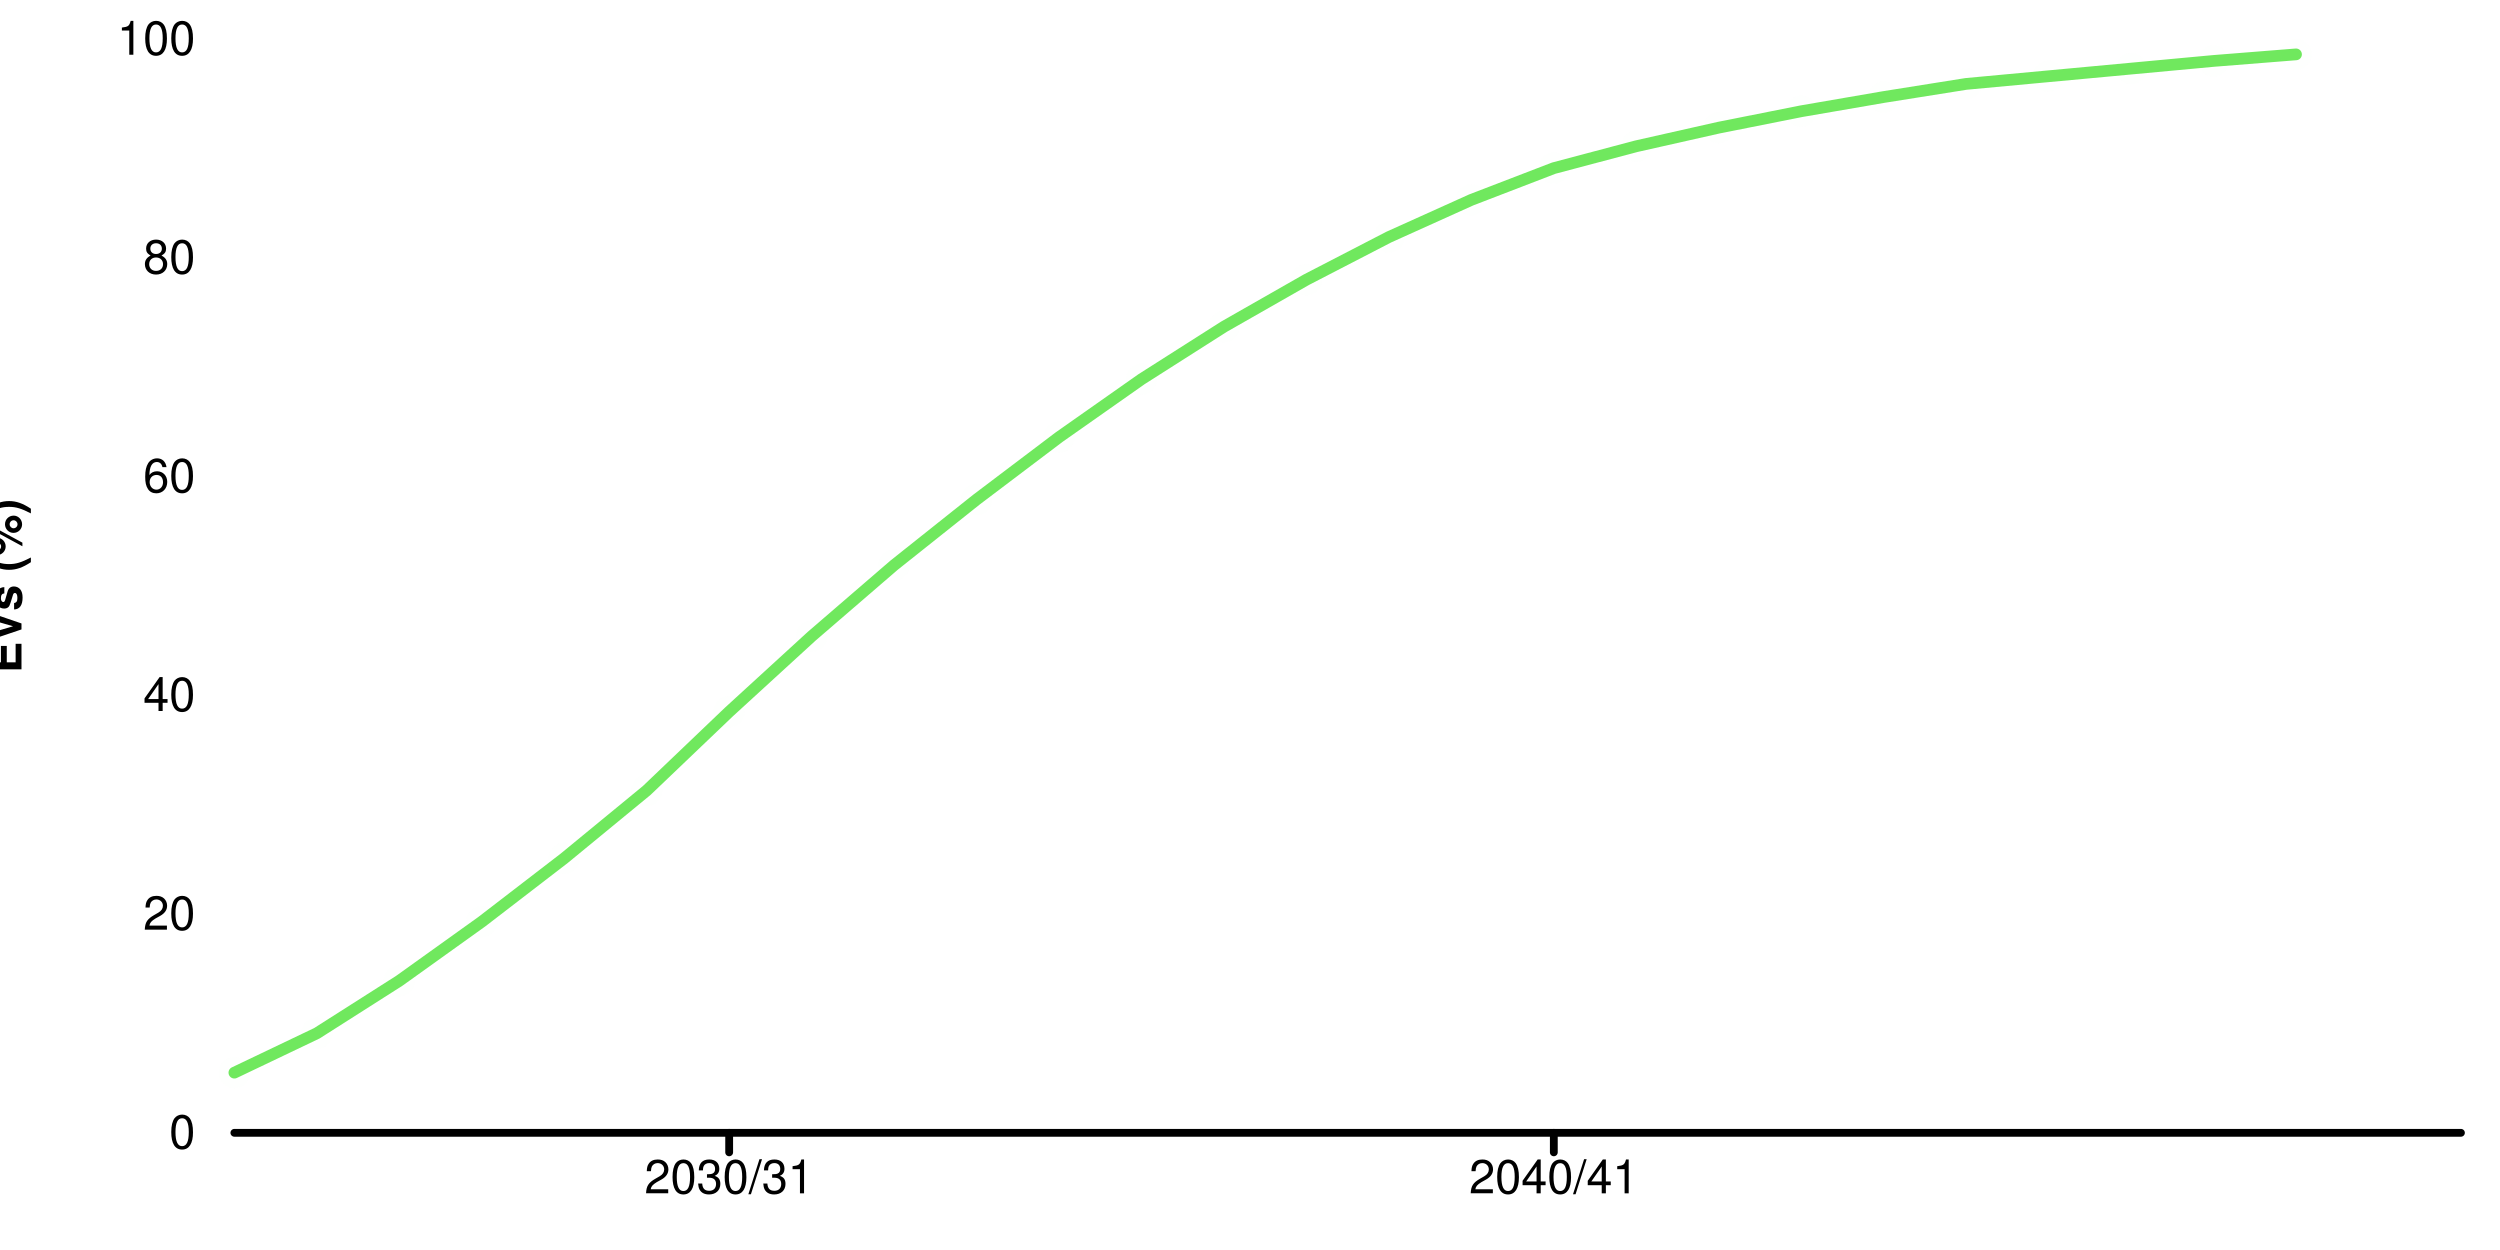
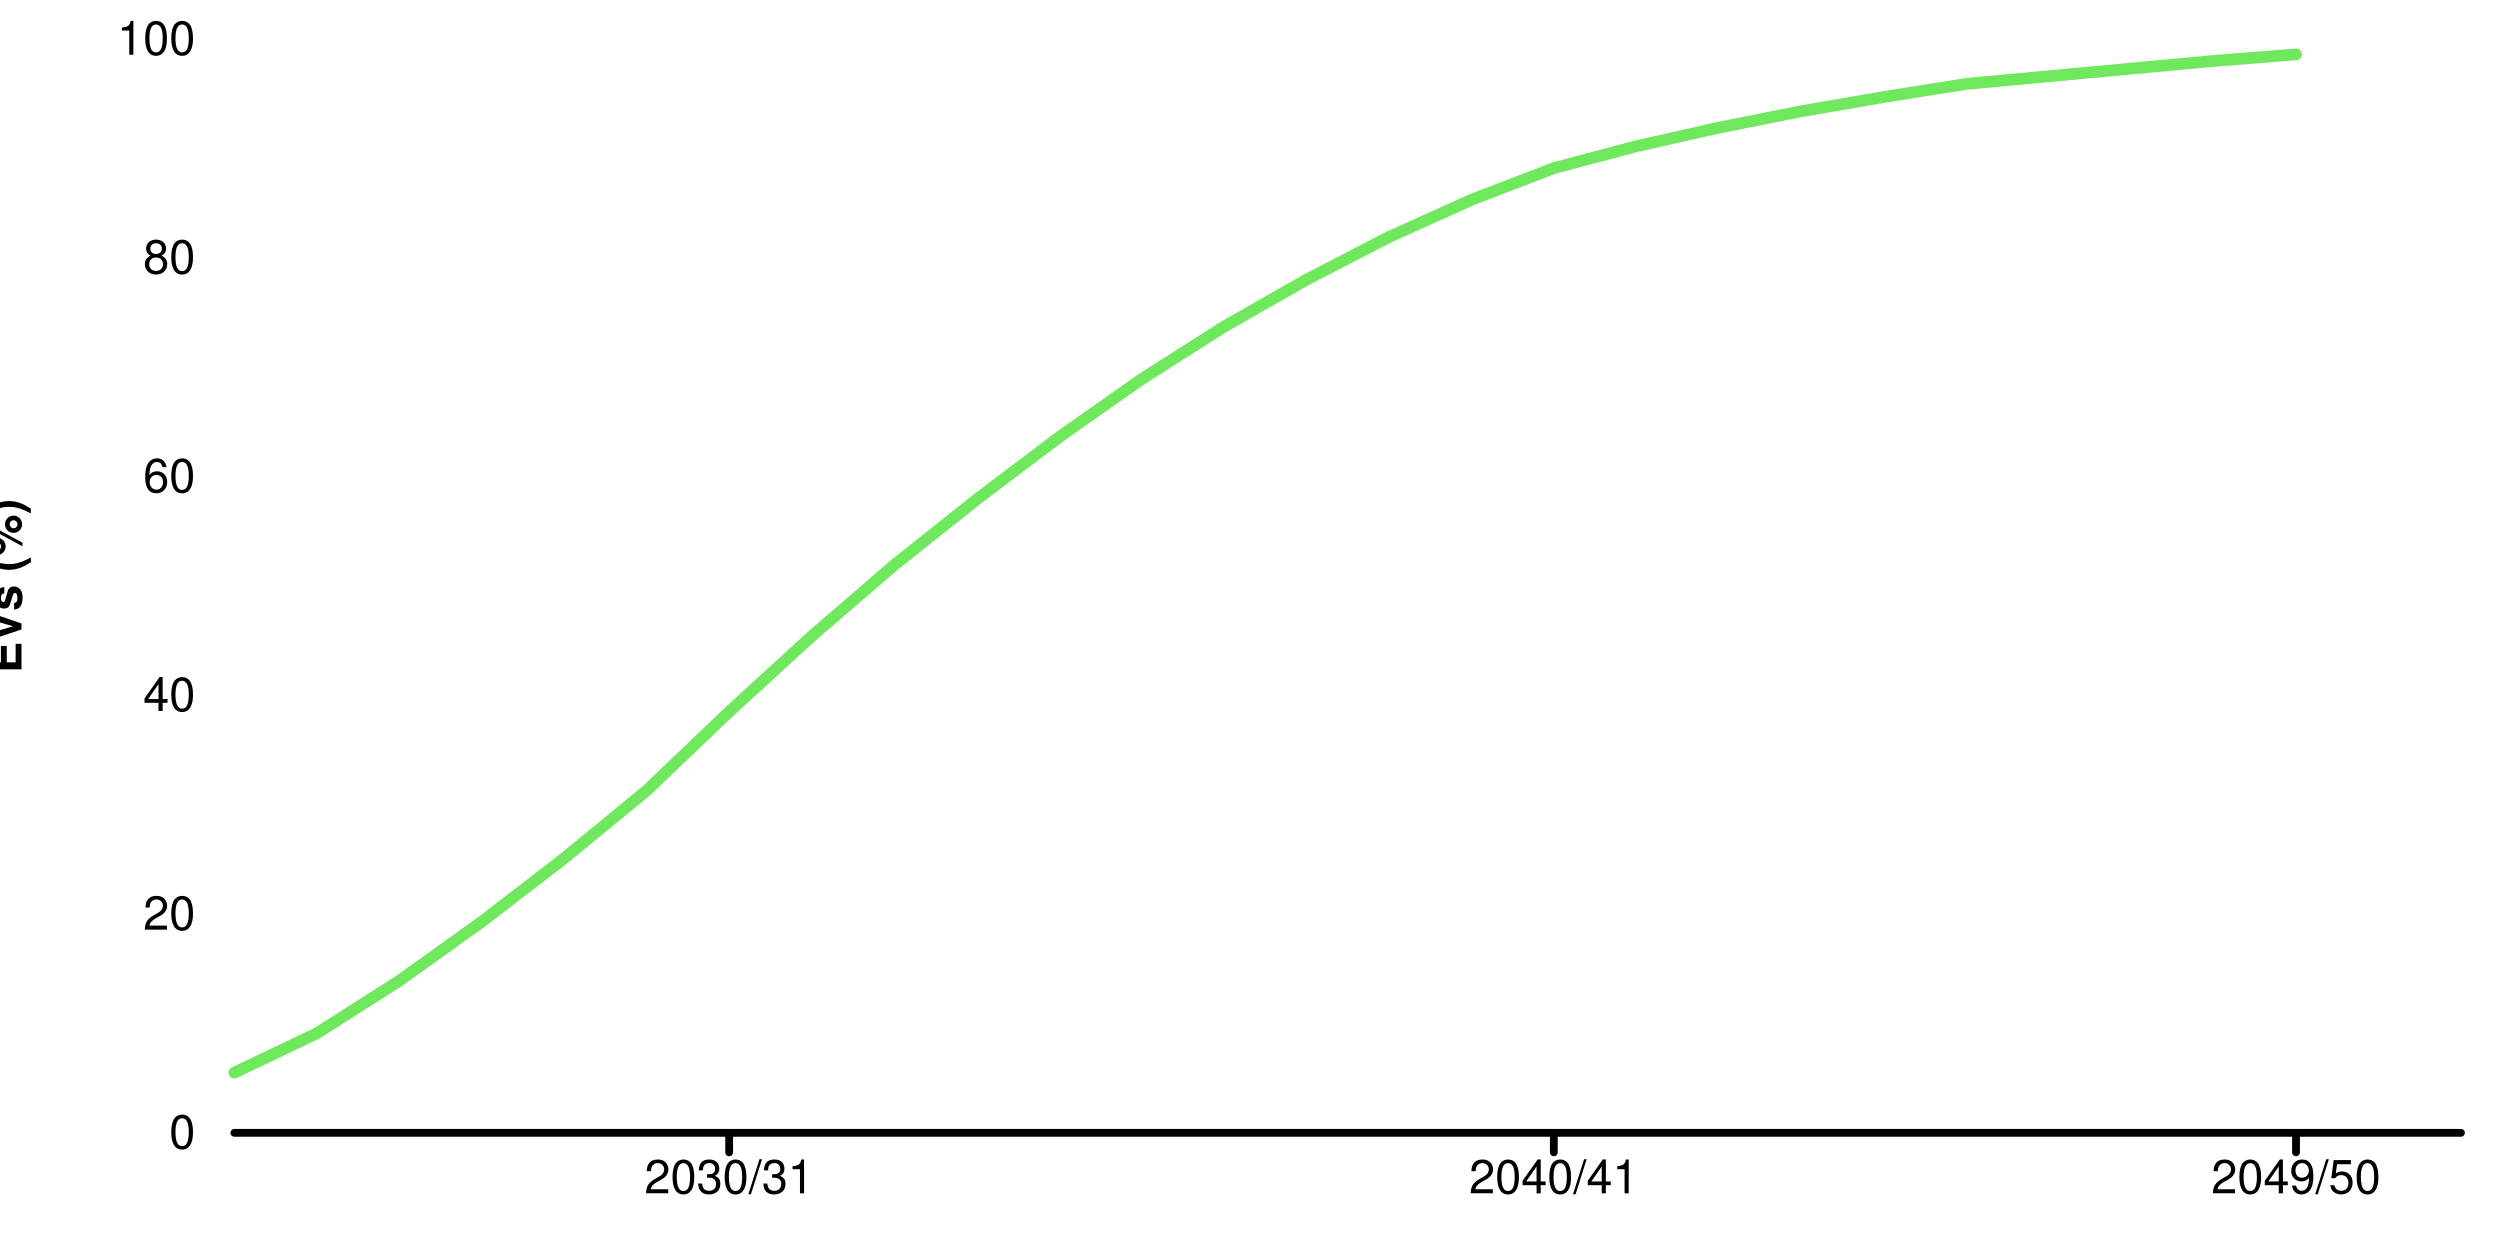
<svg xmlns="http://www.w3.org/2000/svg" width="640" height="320" viewBox="0 0 640 320" preserveAspectRatio="xMinYMin meet" overflow="visible" class="oi-chart-main" data-type="line-chart">
  <defs>
    <style>
	.series path.line { fill-opacity: 0; }
	.series path.line.dotted { stroke-dasharray: 12 20 }
	.series:hover path.line, .series.on path.line { stroke-width: 5; }
	.series .marker { opacity:0.01; }
	.series:hover .marker, .series.active .marker, .series .marker.selected { opacity:1!important; }
	.series .marker:hover, .series .marker.on { r: 6px!important; fill: black; }
	.grid { font-family: "Helvetica Neue",Helvetica,Arial,"Lucida Grande",sans-serif; }
	.grid line { stroke: rgb(0,0,0); stroke-width: 2; stroke-linecap: round; }
	.grid.grid-x text { text-anchor: middle; dominant-baseline: hanging; transform: translateY(10px); }
	.grid.grid-y text { text-anchor: end; dominant-baseline: middle; transform: translateX(-10px); }
	</style>
  </defs>
  <g class="grid grid-y">
    <line x1="60" y1="290" x2="630" y2="290" data-left="60" />
    <text x="60" y="290" text-anchor="end">0</text>
    <text x="60" y="234" text-anchor="end">20</text>
    <text x="60" y="178" text-anchor="end">40</text>
    <text x="60" y="122" text-anchor="end">60</text>
    <text x="60" y="66" text-anchor="end">80</text>
    <text x="60" y="10" text-anchor="end">100</text>
    <text style="text-anchor:middle;dominant-baseline:hanging;font-weight:bold;transform: translateY(150px) rotate(-90deg);">EVs (%)</text>
  </g>
  <g class="grid grid-x">
    <line class="tick" x1="186.667" y1="290" x2="186.667" y2="295" />
    <text x="186.667" y="290" text-anchor="middle">2030/31</text>
    <line class="tick" x1="397.778" y1="290" x2="397.778" y2="295" />
    <text x="397.778" y="290" text-anchor="middle">2040/41</text>
+     <line class="tick" x1="587.778" y1="290" x2="587.778" y2="295" />
+     <text x="587.778" y="290" text-anchor="middle">2049/50</text>
    <text style="text-anchor:middle;dominant-baseline:hanging;font-weight:bold;transform: translateY(150px) rotate(-90deg);" />
  </g>
  <g class="data-layer" role="table">
    <g data-scenario="holistic-transition" class="series series-1" tabindex="0" role="row" aria-label="Series: Holistic Transition" data-series="1">
      <path d="M 60.00,274.60L 81.11,264.52L 102.22,251.08L 123.33,235.96L 144.44,219.72L 165.56,202.36L 186.67,182.20L 207.78,162.88L 228.89,144.68L 250.00,127.88L 271.11,111.92L 292.22,97.08L 313.33,83.64L 334.44,71.60L 355.56,60.68L 376.67,51.16L 397.78,43.04L 418.89,37.44L 440.00,32.68L 461.11,28.48L 482.22,24.84L 503.33,21.48L 524.44,19.52L 545.56,17.56L 566.67,15.60L 587.78,13.92" id="Holistic Transition" class="line" stroke="#70E85E" stroke-width="3" stroke-linecap="round" />
      <circle class="marker" cx="60.00" cy="274.60" data-y="5.5" data-x="2024/25" data-i="0" data-series="1" r="4" fill="#70E85E" roll="cell" />
      <circle class="marker" cx="81.11" cy="264.52" data-y="9.1" data-x="2025/26" data-i="1" data-series="1" r="4" fill="#70E85E" roll="cell" />
      <circle class="marker" cx="102.22" cy="251.08" data-y="13.9" data-x="2026/27" data-i="2" data-series="1" r="4" fill="#70E85E" roll="cell" />
      <circle class="marker" cx="123.33" cy="235.96" data-y="19.3" data-x="2027/28" data-i="3" data-series="1" r="4" fill="#70E85E" roll="cell" />
      <circle class="marker" cx="144.44" cy="219.72" data-y="25.1" data-x="2028/29" data-i="4" data-series="1" r="4" fill="#70E85E" roll="cell" />
      <circle class="marker" cx="165.56" cy="202.36" data-y="31.3" data-x="2029/30" data-i="5" data-series="1" r="4" fill="#70E85E" roll="cell" />
      <circle class="marker" cx="186.67" cy="182.20" data-y="38.5" data-x="2030/31" data-i="6" data-series="1" r="4" fill="#70E85E" roll="cell" />
      <circle class="marker" cx="207.78" cy="162.88" data-y="45.4" data-x="2031/32" data-i="7" data-series="1" r="4" fill="#70E85E" roll="cell" />
      <circle class="marker" cx="228.89" cy="144.68" data-y="51.9" data-x="2032/33" data-i="8" data-series="1" r="4" fill="#70E85E" roll="cell" />
      <circle class="marker" cx="250.00" cy="127.88" data-y="57.9" data-x="2033/34" data-i="9" data-series="1" r="4" fill="#70E85E" roll="cell" />
      <circle class="marker" cx="271.11" cy="111.92" data-y="63.6" data-x="2034/35" data-i="10" data-series="1" r="4" fill="#70E85E" roll="cell" />
      <circle class="marker" cx="292.22" cy="97.08" data-y="68.9" data-x="2035/36" data-i="11" data-series="1" r="4" fill="#70E85E" roll="cell" />
      <circle class="marker" cx="313.33" cy="83.64" data-y="73.7" data-x="2036/37" data-i="12" data-series="1" r="4" fill="#70E85E" roll="cell" />
      <circle class="marker" cx="334.44" cy="71.60" data-y="78" data-x="2037/38" data-i="13" data-series="1" r="4" fill="#70E85E" roll="cell" />
      <circle class="marker" cx="355.56" cy="60.68" data-y="81.9" data-x="2038/39" data-i="14" data-series="1" r="4" fill="#70E85E" roll="cell" />
      <circle class="marker" cx="376.67" cy="51.16" data-y="85.3" data-x="2039/40" data-i="15" data-series="1" r="4" fill="#70E85E" roll="cell" />
      <circle class="marker" cx="397.78" cy="43.04" data-y="88.2" data-x="2040/41" data-i="16" data-series="1" r="4" fill="#70E85E" roll="cell" />
      <circle class="marker" cx="418.89" cy="37.44" data-y="90.2" data-x="2041/42" data-i="17" data-series="1" r="4" fill="#70E85E" roll="cell" />
      <circle class="marker" cx="440.00" cy="32.68" data-y="91.9" data-x="2042/43" data-i="18" data-series="1" r="4" fill="#70E85E" roll="cell" />
      <circle class="marker" cx="461.11" cy="28.48" data-y="93.4" data-x="2043/44" data-i="19" data-series="1" r="4" fill="#70E85E" roll="cell" />
      <circle class="marker" cx="482.22" cy="24.84" data-y="94.7" data-x="2044/45" data-i="20" data-series="1" r="4" fill="#70E85E" roll="cell" />
      <circle class="marker" cx="503.33" cy="21.48" data-y="95.9" data-x="2045/46" data-i="21" data-series="1" r="4" fill="#70E85E" roll="cell" />
      <circle class="marker" cx="524.44" cy="19.52" data-y="96.6" data-x="2046/47" data-i="22" data-series="1" r="4" fill="#70E85E" roll="cell" />
      <circle class="marker" cx="545.56" cy="17.56" data-y="97.3" data-x="2047/48" data-i="23" data-series="1" r="4" fill="#70E85E" roll="cell" />
      <circle class="marker" cx="566.67" cy="15.60" data-y="98" data-x="2048/49" data-i="24" data-series="1" r="4" fill="#70E85E" roll="cell" />
      <circle class="marker" cx="587.78" cy="13.92" data-y="98.6" data-x="2049/50" data-i="25" data-series="1" r="4" fill="#70E85E" roll="cell" />
    </g>
  </g>
</svg>
